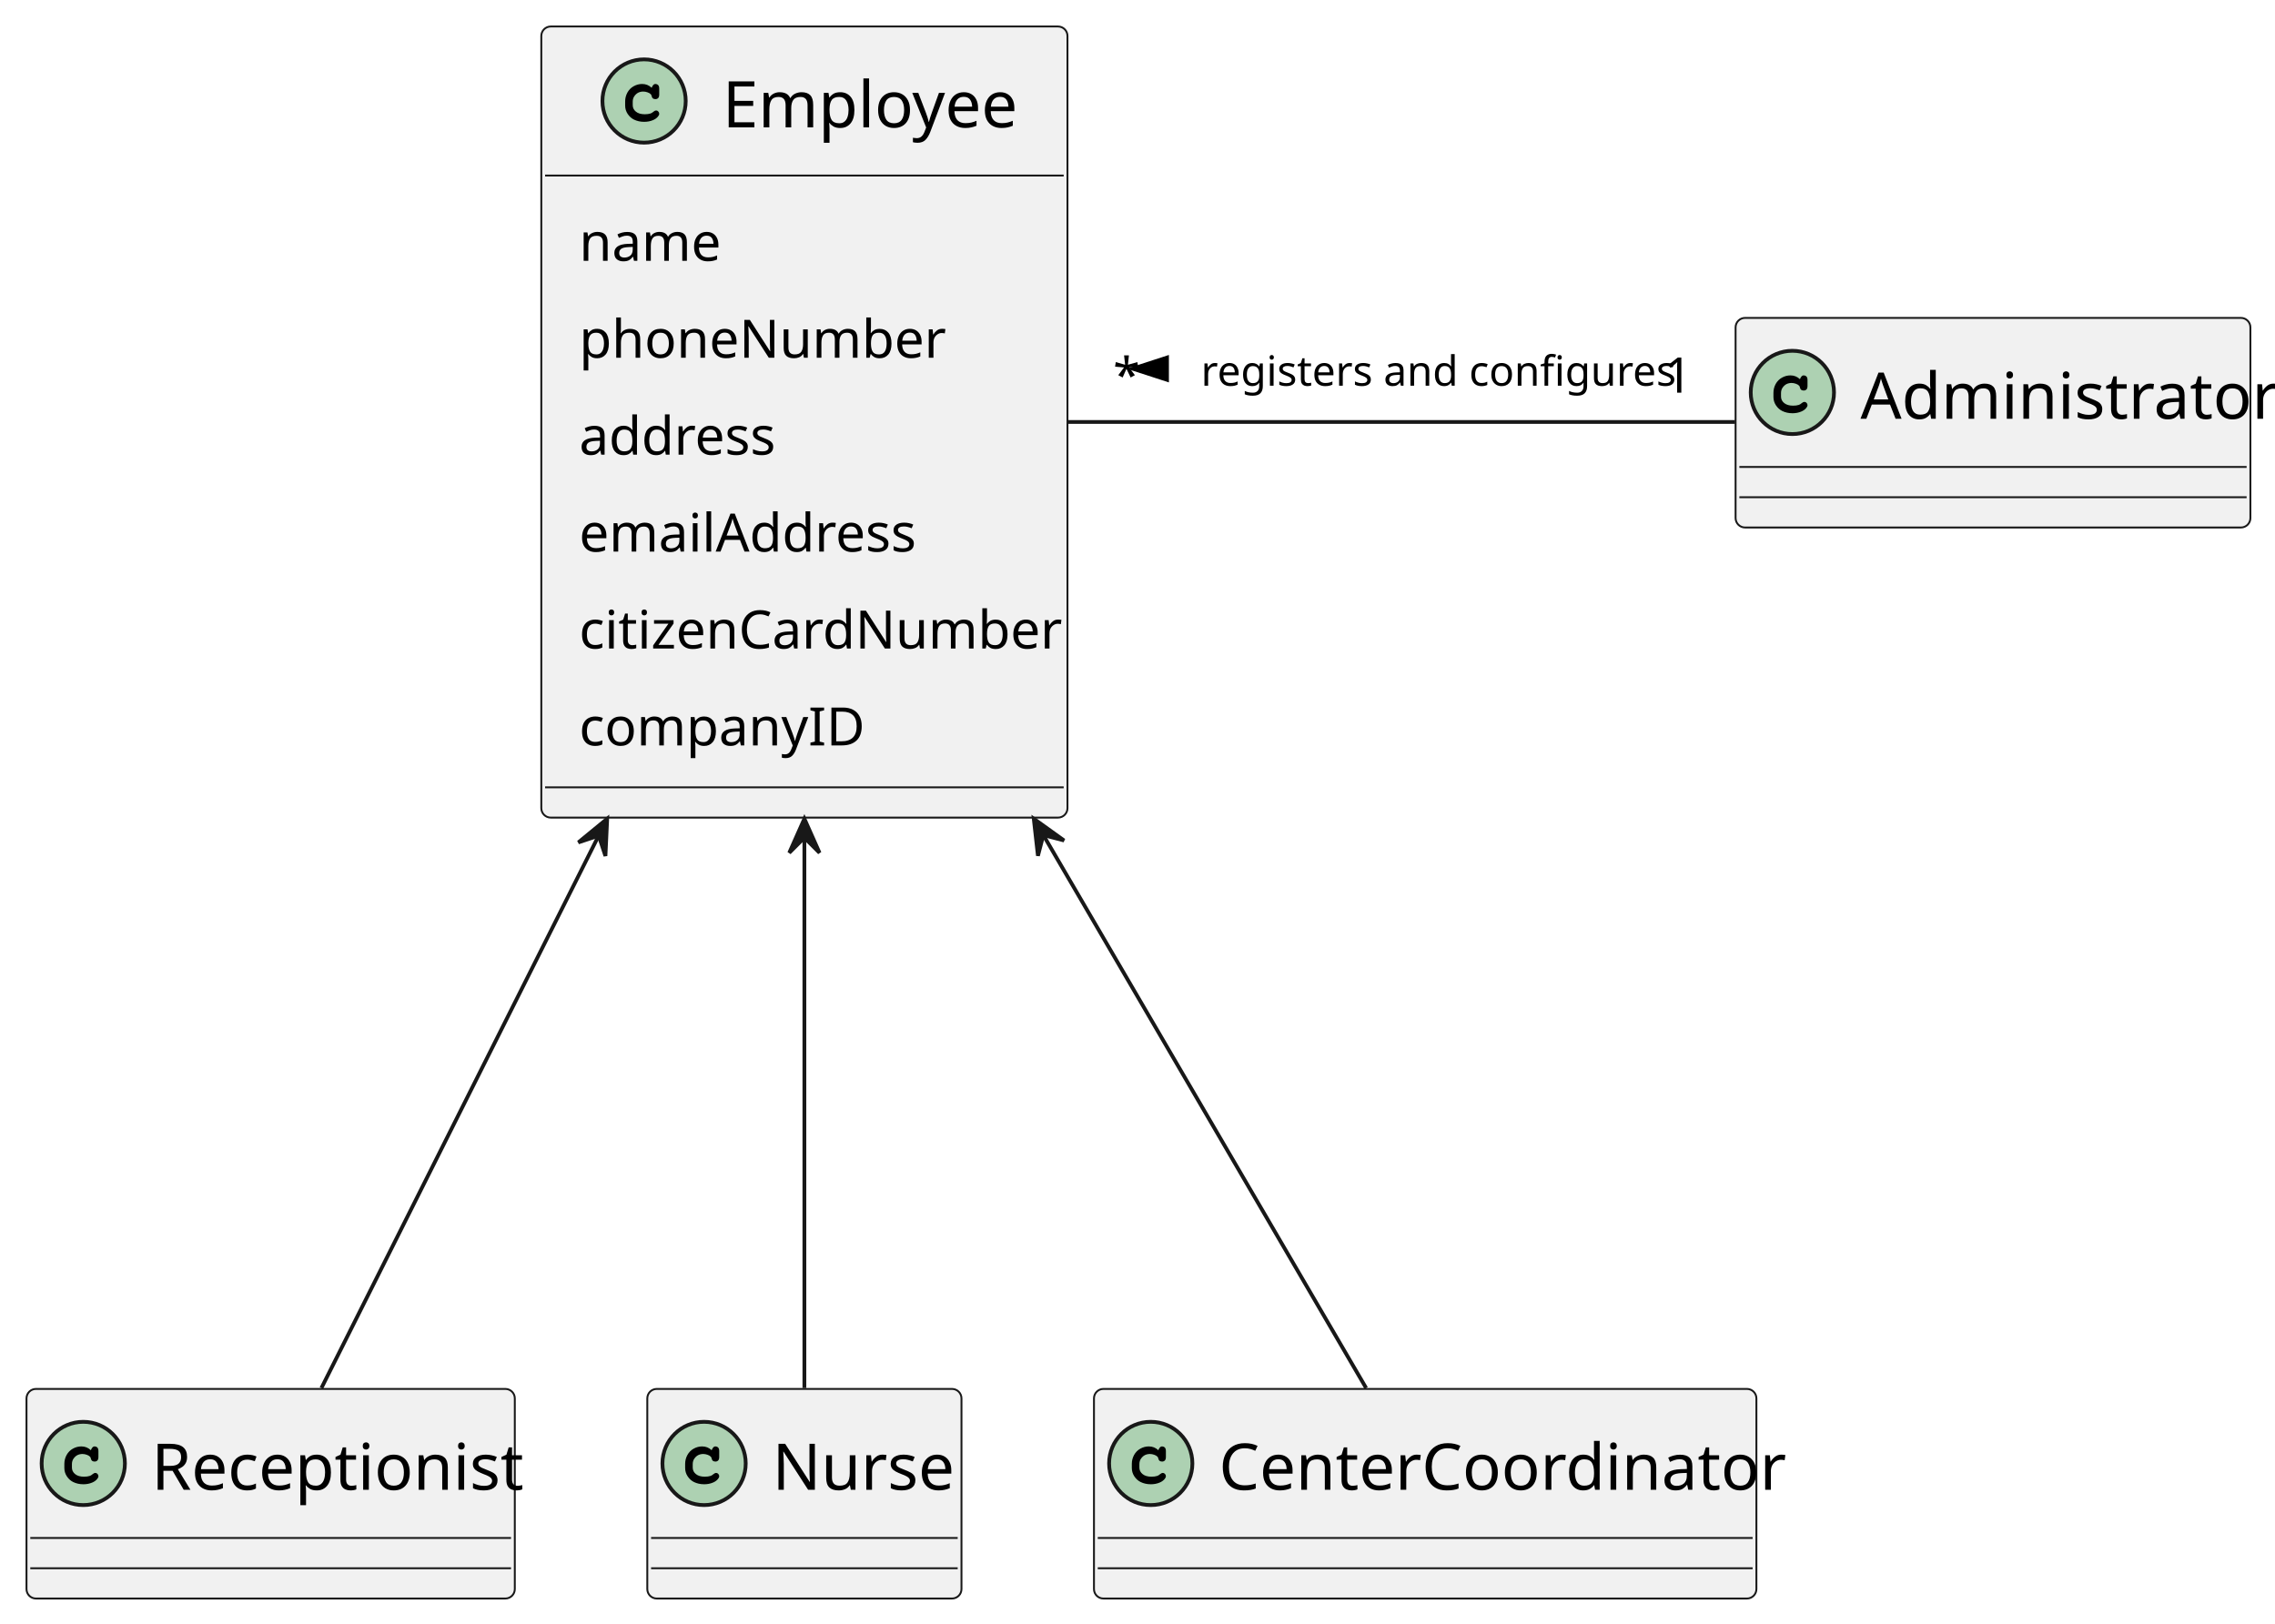
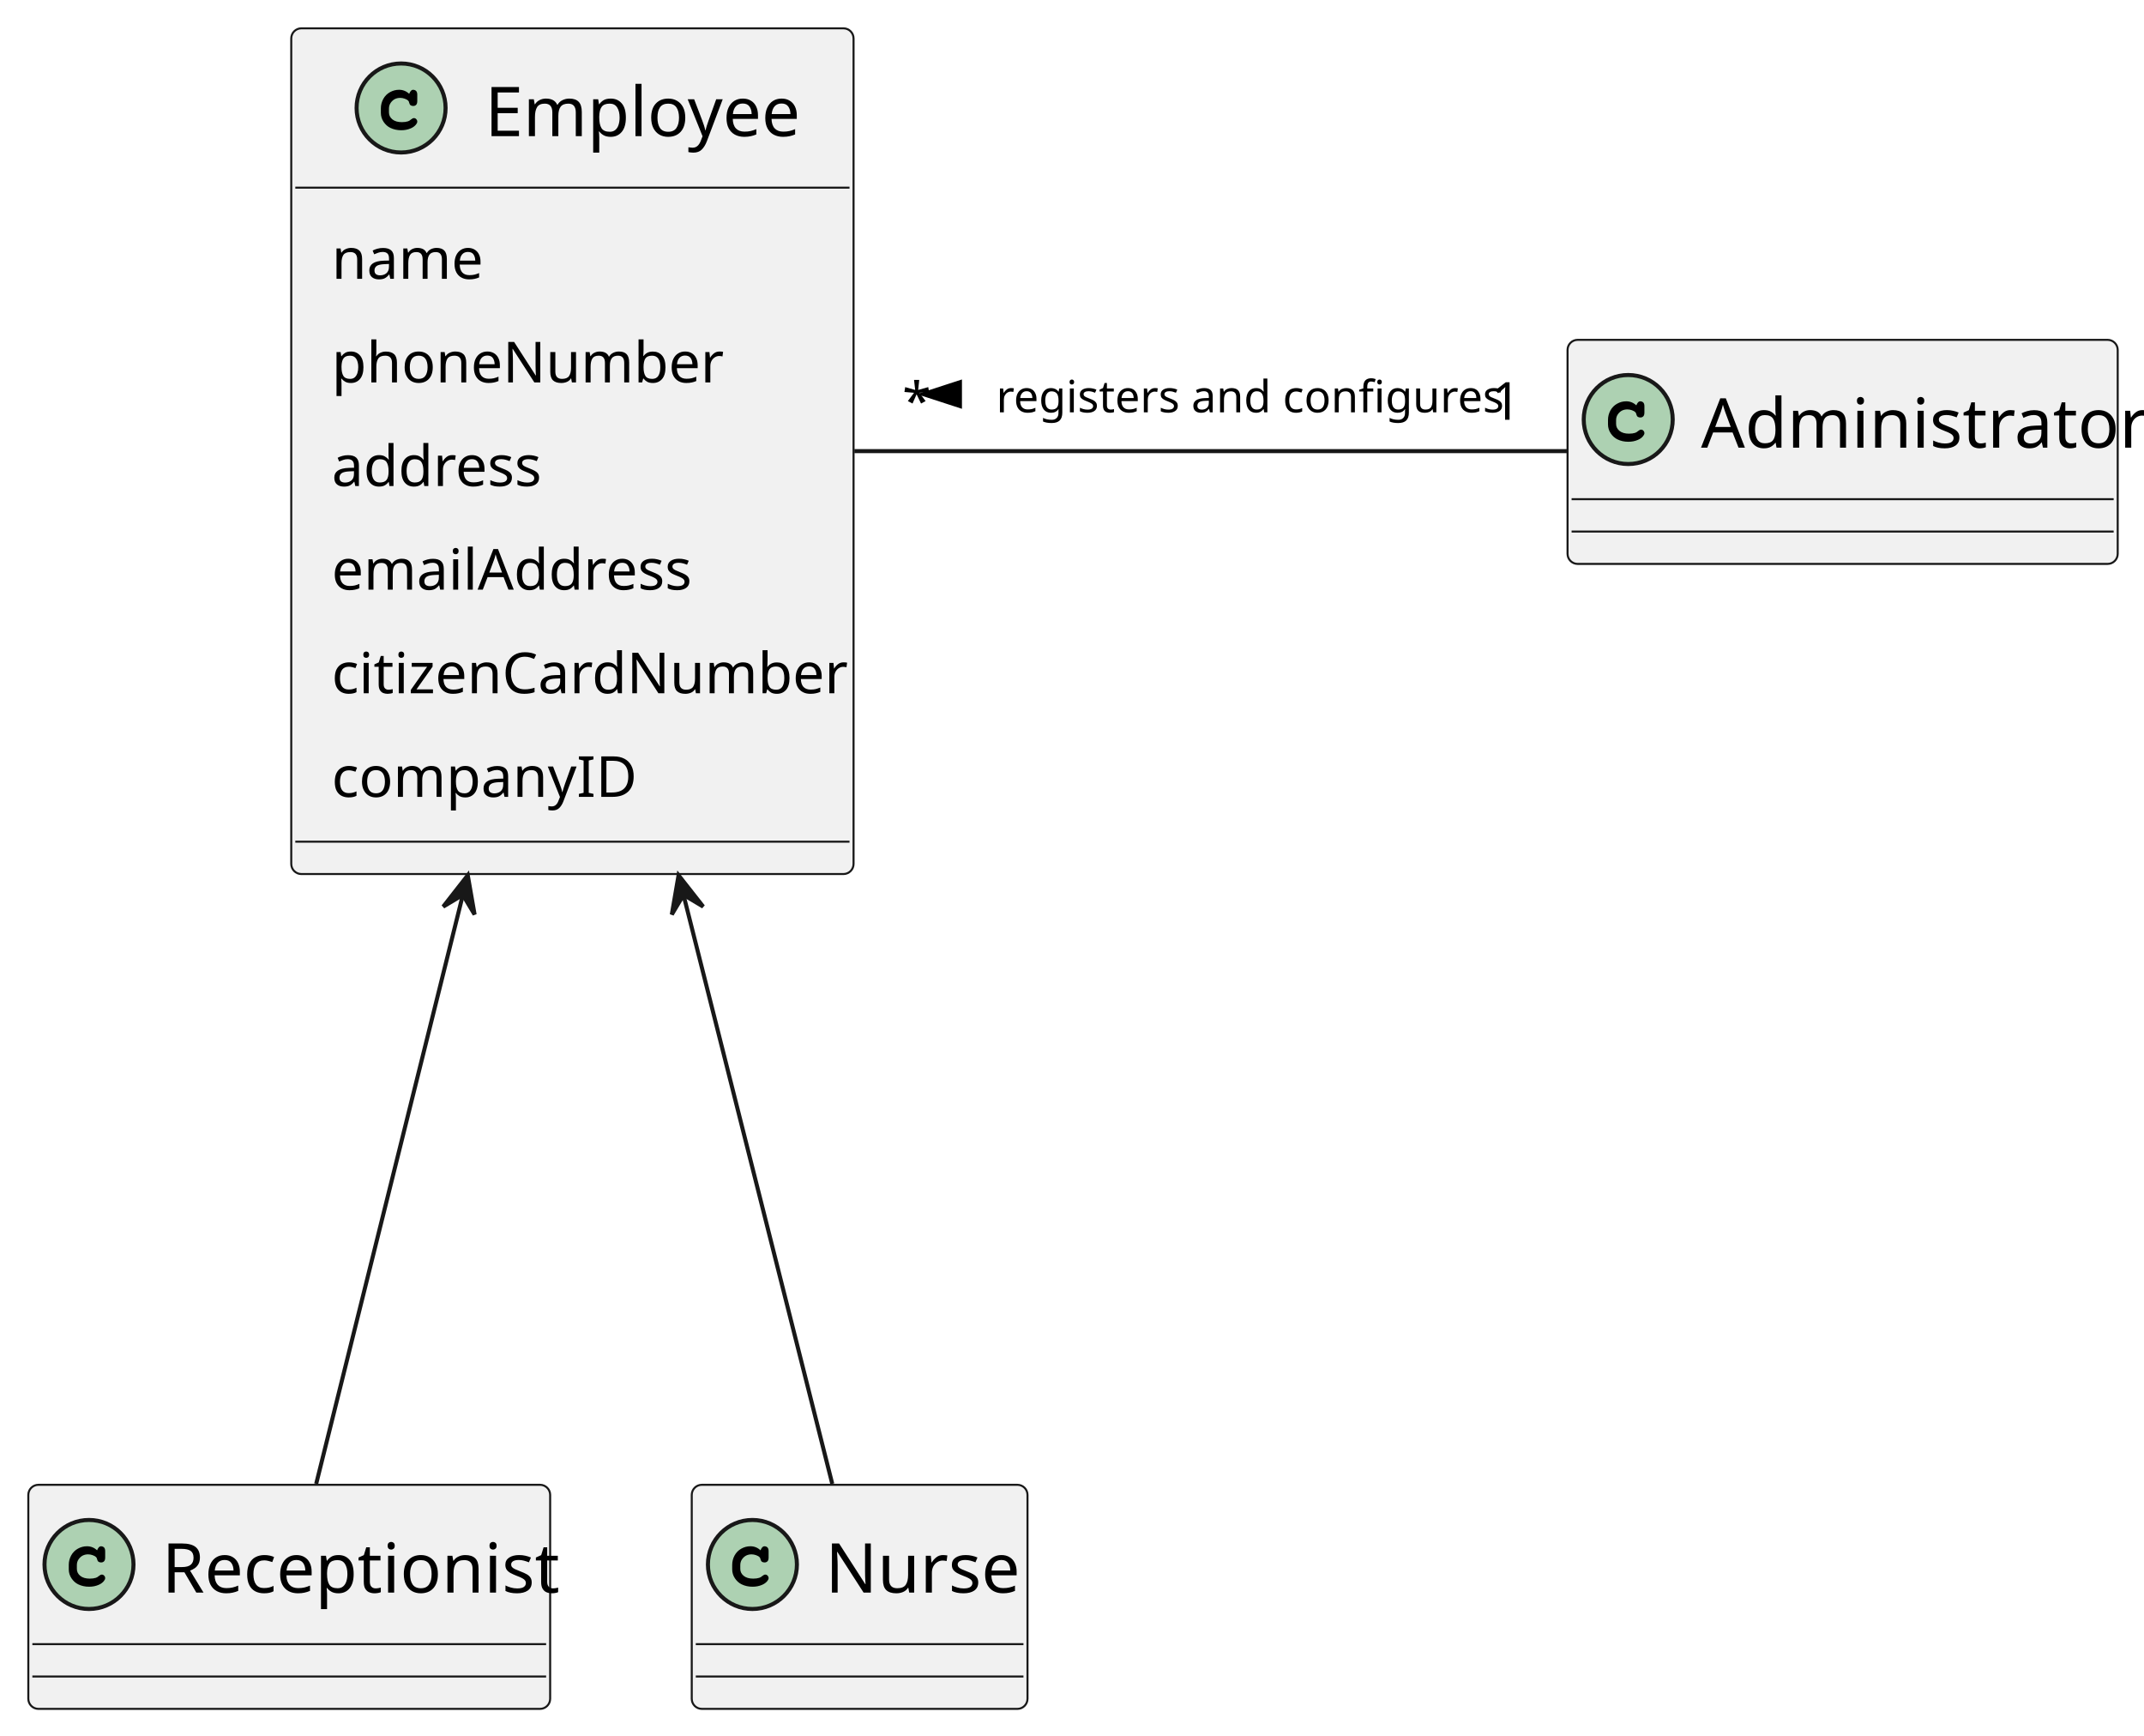
- <svg xmlns="http://www.w3.org/2000/svg" contentStyleType="text/css" height="429px" preserveAspectRatio="none" style="width:601px;height:429px;background:#FFFFFF;" version="1.1" viewBox="0 0 601 429" width="601px" zoomAndPan="magnify">
+ <svg xmlns="http://www.w3.org/2000/svg" contentStyleType="text/css" height="429px" preserveAspectRatio="none" style="width:530px;height:429px;background:#FFFFFF;" version="1.1" viewBox="0 0 530 429" width="530px" zoomAndPan="magnify">
  <defs />
  <g>
    <g id="elem_Administrator">
-       <rect codeLine="5" fill="#F1F1F1" height="55.383" id="Administrator" rx="2.5" ry="2.5" style="stroke:#181818;stroke-width:0.5;" width="136" x="458.5" y="84" />
-       <ellipse cx="473.5" cy="103.691" fill="#ADD1B2" rx="11" ry="11" style="stroke:#181818;stroke-width:1.0;" />
-       <path d="M475.5,100.191 Q475.703,99.691 475.938,99.441 Q476.172,99.191 476.438,99.191 Q476.906,99.191 477.203,99.473 Q477.5,99.754 477.5,100.41 L477.5,101.973 Q477.5,102.629 477.219,102.91 Q476.938,103.191 476.5,103.191 Q476.109,103.191 475.859,103.019 Q475.609,102.848 475.5,102.394 Q475.453,102.082 475.281,101.91 Q474.969,101.582 474.406,101.394 Q473.844,101.191 473.281,101.191 Q472.578,101.191 471.984,101.473 Q471.406,101.754 470.953,102.379 Q470.5,103.004 470.5,103.863 L470.5,104.785 Q470.5,105.816 471.344,106.504 Q472.188,107.191 473.688,107.191 Q474.578,107.191 475.203,106.988 Q475.562,106.879 475.969,106.519 Q476.234,106.316 476.375,106.254 Q476.516,106.191 476.688,106.191 Q477.016,106.191 477.25,106.457 Q477.5,106.707 477.5,107.066 Q477.5,107.41 477.156,107.816 Q476.656,108.41 475.859,108.738 Q474.812,109.191 473.531,109.191 Q472.031,109.191 470.828,108.598 Q469.859,108.129 469.172,107.113 Q468.5,106.098 468.5,104.894 L468.5,103.801 Q468.5,102.551 469.094,101.457 Q469.703,100.363 470.75,99.785 Q471.812,99.191 473,99.191 Q473.719,99.191 474.344,99.441 Q474.969,99.691 475.5,100.191 Z " fill="#000000" />
-       <text fill="#000000" font-family="sans-serif" font-size="17" lengthAdjust="spacing" textLength="96" x="491.5" y="110.647">Administrator</text>
-       <line style="stroke:#181818;stroke-width:0.5;" x1="459.5" x2="593.5" y1="123.383" y2="123.383" />
-       <line style="stroke:#181818;stroke-width:0.5;" x1="459.5" x2="593.5" y1="131.383" y2="131.383" />
+       <rect codeLine="5" fill="#F1F1F1" height="55.383" id="Administrator" rx="2.5" ry="2.5" style="stroke:#181818;stroke-width:0.5;" width="136" x="387.5" y="84" />
+       <ellipse cx="402.5" cy="103.691" fill="#ADD1B2" rx="11" ry="11" style="stroke:#181818;stroke-width:1.0;" />
+       <path d="M404.5,100.191 Q404.703,99.691 404.938,99.441 Q405.172,99.191 405.438,99.191 Q405.906,99.191 406.203,99.473 Q406.5,99.754 406.5,100.41 L406.5,101.973 Q406.5,102.629 406.219,102.91 Q405.938,103.191 405.5,103.191 Q405.109,103.191 404.859,103.019 Q404.609,102.848 404.5,102.394 Q404.453,102.082 404.281,101.91 Q403.969,101.582 403.406,101.394 Q402.844,101.191 402.281,101.191 Q401.578,101.191 400.984,101.473 Q400.406,101.754 399.953,102.379 Q399.5,103.004 399.5,103.863 L399.5,104.785 Q399.5,105.816 400.344,106.504 Q401.188,107.191 402.688,107.191 Q403.578,107.191 404.203,106.988 Q404.562,106.879 404.969,106.519 Q405.234,106.316 405.375,106.254 Q405.516,106.191 405.688,106.191 Q406.016,106.191 406.25,106.457 Q406.5,106.707 406.5,107.066 Q406.5,107.41 406.156,107.816 Q405.656,108.41 404.859,108.738 Q403.812,109.191 402.531,109.191 Q401.031,109.191 399.828,108.598 Q398.859,108.129 398.172,107.113 Q397.5,106.098 397.5,104.894 L397.5,103.801 Q397.5,102.551 398.094,101.457 Q398.703,100.363 399.75,99.785 Q400.812,99.191 402,99.191 Q402.719,99.191 403.344,99.441 Q403.969,99.691 404.5,100.191 Z " fill="#000000" />
+       <text fill="#000000" font-family="sans-serif" font-size="17" lengthAdjust="spacing" textLength="96" x="420.5" y="110.647">Administrator</text>
+       <line style="stroke:#181818;stroke-width:0.5;" x1="388.5" x2="522.5" y1="123.383" y2="123.383" />
+       <line style="stroke:#181818;stroke-width:0.5;" x1="388.5" x2="522.5" y1="131.383" y2="131.383" />
    </g>
    <g id="elem_Employee">
-       <rect codeLine="6" fill="#F1F1F1" height="209.039" id="Employee" rx="2.5" ry="2.5" style="stroke:#181818;stroke-width:0.5;" width="139" x="143" y="7" />
-       <ellipse cx="170.15" cy="26.691" fill="#ADD1B2" rx="11" ry="11" style="stroke:#181818;stroke-width:1.0;" />
-       <path d="M172.15,23.191 Q172.353,22.691 172.588,22.441 Q172.822,22.191 173.088,22.191 Q173.556,22.191 173.853,22.473 Q174.15,22.754 174.15,23.41 L174.15,24.973 Q174.15,25.629 173.869,25.91 Q173.588,26.191 173.15,26.191 Q172.759,26.191 172.509,26.02 Q172.259,25.848 172.15,25.395 Q172.103,25.082 171.931,24.91 Q171.619,24.582 171.056,24.395 Q170.494,24.191 169.931,24.191 Q169.228,24.191 168.634,24.473 Q168.056,24.754 167.603,25.379 Q167.15,26.004 167.15,26.863 L167.15,27.785 Q167.15,28.816 167.994,29.504 Q168.838,30.191 170.338,30.191 Q171.228,30.191 171.853,29.988 Q172.213,29.879 172.619,29.52 Q172.884,29.316 173.025,29.254 Q173.166,29.191 173.338,29.191 Q173.666,29.191 173.9,29.457 Q174.15,29.707 174.15,30.066 Q174.15,30.41 173.806,30.816 Q173.306,31.41 172.509,31.738 Q171.463,32.191 170.181,32.191 Q168.681,32.191 167.478,31.598 Q166.509,31.129 165.822,30.113 Q165.15,29.098 165.15,27.895 L165.15,26.801 Q165.15,25.551 165.744,24.457 Q166.353,23.363 167.4,22.785 Q168.463,22.191 169.65,22.191 Q170.369,22.191 170.994,22.441 Q171.619,22.691 172.15,23.191 Z " fill="#000000" />
-       <text fill="#000000" font-family="sans-serif" font-size="17" lengthAdjust="spacing" textLength="72" x="190.85" y="33.648">Employee</text>
-       <line style="stroke:#181818;stroke-width:0.5;" x1="144" x2="281" y1="46.383" y2="46.383" />
-       <text fill="#000000" font-family="sans-serif" font-size="14" lengthAdjust="spacing" textLength="35" x="153" y="68.916">name</text>
-       <text fill="#000000" font-family="sans-serif" font-size="14" lengthAdjust="spacing" textLength="89" x="153" y="94.525">phoneNumber</text>
-       <text fill="#000000" font-family="sans-serif" font-size="14" lengthAdjust="spacing" textLength="51" x="153" y="120.135">address</text>
-       <text fill="#000000" font-family="sans-serif" font-size="14" lengthAdjust="spacing" textLength="85" x="153" y="145.744">emailAddress</text>
-       <text fill="#000000" font-family="sans-serif" font-size="14" lengthAdjust="spacing" textLength="119" x="153" y="171.353">citizenCardNumber</text>
-       <text fill="#000000" font-family="sans-serif" font-size="14" lengthAdjust="spacing" textLength="70" x="153" y="196.963">companyID</text>
-       <line style="stroke:#181818;stroke-width:0.5;" x1="144" x2="281" y1="208.039" y2="208.039" />
+       <rect codeLine="6" fill="#F1F1F1" height="209.039" id="Employee" rx="2.5" ry="2.5" style="stroke:#181818;stroke-width:0.5;" width="139" x="72" y="7" />
+       <ellipse cx="99.15" cy="26.691" fill="#ADD1B2" rx="11" ry="11" style="stroke:#181818;stroke-width:1.0;" />
+       <path d="M101.15,23.191 Q101.353,22.691 101.588,22.441 Q101.822,22.191 102.088,22.191 Q102.556,22.191 102.853,22.473 Q103.15,22.754 103.15,23.41 L103.15,24.973 Q103.15,25.629 102.869,25.91 Q102.588,26.191 102.15,26.191 Q101.759,26.191 101.509,26.02 Q101.259,25.848 101.15,25.395 Q101.103,25.082 100.931,24.91 Q100.619,24.582 100.056,24.395 Q99.494,24.191 98.931,24.191 Q98.228,24.191 97.634,24.473 Q97.056,24.754 96.603,25.379 Q96.15,26.004 96.15,26.863 L96.15,27.785 Q96.15,28.816 96.994,29.504 Q97.838,30.191 99.338,30.191 Q100.228,30.191 100.853,29.988 Q101.213,29.879 101.619,29.52 Q101.884,29.316 102.025,29.254 Q102.166,29.191 102.338,29.191 Q102.666,29.191 102.9,29.457 Q103.15,29.707 103.15,30.066 Q103.15,30.41 102.806,30.816 Q102.306,31.41 101.509,31.738 Q100.463,32.191 99.181,32.191 Q97.681,32.191 96.478,31.598 Q95.509,31.129 94.822,30.113 Q94.15,29.098 94.15,27.895 L94.15,26.801 Q94.15,25.551 94.744,24.457 Q95.353,23.363 96.4,22.785 Q97.463,22.191 98.65,22.191 Q99.369,22.191 99.994,22.441 Q100.619,22.691 101.15,23.191 Z " fill="#000000" />
+       <text fill="#000000" font-family="sans-serif" font-size="17" lengthAdjust="spacing" textLength="72" x="119.85" y="33.648">Employee</text>
+       <line style="stroke:#181818;stroke-width:0.5;" x1="73" x2="210" y1="46.383" y2="46.383" />
+       <text fill="#000000" font-family="sans-serif" font-size="14" lengthAdjust="spacing" textLength="35" x="82" y="68.916">name</text>
+       <text fill="#000000" font-family="sans-serif" font-size="14" lengthAdjust="spacing" textLength="89" x="82" y="94.525">phoneNumber</text>
+       <text fill="#000000" font-family="sans-serif" font-size="14" lengthAdjust="spacing" textLength="51" x="82" y="120.135">address</text>
+       <text fill="#000000" font-family="sans-serif" font-size="14" lengthAdjust="spacing" textLength="85" x="82" y="145.744">emailAddress</text>
+       <text fill="#000000" font-family="sans-serif" font-size="14" lengthAdjust="spacing" textLength="119" x="82" y="171.353">citizenCardNumber</text>
+       <text fill="#000000" font-family="sans-serif" font-size="14" lengthAdjust="spacing" textLength="70" x="82" y="196.963">companyID</text>
+       <line style="stroke:#181818;stroke-width:0.5;" x1="73" x2="210" y1="208.039" y2="208.039" />
    </g>
    <g id="elem_Receptionist">
      <rect codeLine="14" fill="#F1F1F1" height="55.383" id="Receptionist" rx="2.5" ry="2.5" style="stroke:#181818;stroke-width:0.5;" width="129" x="7" y="367" />
      <ellipse cx="22" cy="386.691" fill="#ADD1B2" rx="11" ry="11" style="stroke:#181818;stroke-width:1.0;" />
      <path d="M24,383.191 Q24.203,382.691 24.438,382.441 Q24.672,382.191 24.938,382.191 Q25.406,382.191 25.703,382.473 Q26,382.754 26,383.41 L26,384.973 Q26,385.629 25.719,385.91 Q25.438,386.191 25,386.191 Q24.609,386.191 24.359,386.019 Q24.109,385.848 24,385.394 Q23.953,385.082 23.781,384.91 Q23.469,384.582 22.906,384.394 Q22.344,384.191 21.781,384.191 Q21.078,384.191 20.484,384.473 Q19.906,384.754 19.453,385.379 Q19,386.004 19,386.863 L19,387.785 Q19,388.816 19.844,389.504 Q20.688,390.191 22.188,390.191 Q23.078,390.191 23.703,389.988 Q24.062,389.879 24.469,389.519 Q24.734,389.316 24.875,389.254 Q25.016,389.191 25.188,389.191 Q25.516,389.191 25.75,389.457 Q26,389.707 26,390.066 Q26,390.41 25.656,390.816 Q25.156,391.41 24.359,391.738 Q23.312,392.191 22.031,392.191 Q20.531,392.191 19.328,391.598 Q18.359,391.129 17.672,390.113 Q17,389.098 17,387.894 L17,386.801 Q17,385.551 17.594,384.457 Q18.203,383.363 19.25,382.785 Q20.312,382.191 21.5,382.191 Q22.219,382.191 22.844,382.441 Q23.469,382.691 24,383.191 Z " fill="#000000" />
      <text fill="#000000" font-family="sans-serif" font-size="17" lengthAdjust="spacing" textLength="89" x="40" y="393.647">Receptionist</text>
      <line style="stroke:#181818;stroke-width:0.5;" x1="8" x2="135" y1="406.383" y2="406.383" />
      <line style="stroke:#181818;stroke-width:0.5;" x1="8" x2="135" y1="414.383" y2="414.383" />
    </g>
    <g id="elem_Nurse">
      <rect codeLine="15" fill="#F1F1F1" height="55.383" id="Nurse" rx="2.5" ry="2.5" style="stroke:#181818;stroke-width:0.5;" width="83" x="171" y="367" />
      <ellipse cx="186" cy="386.691" fill="#ADD1B2" rx="11" ry="11" style="stroke:#181818;stroke-width:1.0;" />
      <path d="M188,383.191 Q188.203,382.691 188.438,382.441 Q188.672,382.191 188.938,382.191 Q189.406,382.191 189.703,382.473 Q190,382.754 190,383.41 L190,384.973 Q190,385.629 189.719,385.91 Q189.438,386.191 189,386.191 Q188.609,386.191 188.359,386.019 Q188.109,385.848 188,385.394 Q187.953,385.082 187.781,384.91 Q187.469,384.582 186.906,384.394 Q186.344,384.191 185.781,384.191 Q185.078,384.191 184.484,384.473 Q183.906,384.754 183.453,385.379 Q183,386.004 183,386.863 L183,387.785 Q183,388.816 183.844,389.504 Q184.688,390.191 186.188,390.191 Q187.078,390.191 187.703,389.988 Q188.062,389.879 188.469,389.519 Q188.734,389.316 188.875,389.254 Q189.016,389.191 189.188,389.191 Q189.516,389.191 189.75,389.457 Q190,389.707 190,390.066 Q190,390.41 189.656,390.816 Q189.156,391.41 188.359,391.738 Q187.312,392.191 186.031,392.191 Q184.531,392.191 183.328,391.598 Q182.359,391.129 181.672,390.113 Q181,389.098 181,387.894 L181,386.801 Q181,385.551 181.594,384.457 Q182.203,383.363 183.25,382.785 Q184.312,382.191 185.5,382.191 Q186.219,382.191 186.844,382.441 Q187.469,382.691 188,383.191 Z " fill="#000000" />
      <text fill="#000000" font-family="sans-serif" font-size="17" lengthAdjust="spacing" textLength="43" x="204" y="393.647">Nurse</text>
      <line style="stroke:#181818;stroke-width:0.5;" x1="172" x2="253" y1="406.383" y2="406.383" />
      <line style="stroke:#181818;stroke-width:0.5;" x1="172" x2="253" y1="414.383" y2="414.383" />
    </g>
-     <g id="elem_CenterCoordinator">
-       <rect codeLine="16" fill="#F1F1F1" height="55.383" id="CenterCoordinator" rx="2.5" ry="2.5" style="stroke:#181818;stroke-width:0.5;" width="175" x="289" y="367" />
-       <ellipse cx="304" cy="386.691" fill="#ADD1B2" rx="11" ry="11" style="stroke:#181818;stroke-width:1.0;" />
-       <path d="M306,383.191 Q306.203,382.691 306.438,382.441 Q306.672,382.191 306.938,382.191 Q307.406,382.191 307.703,382.473 Q308,382.754 308,383.41 L308,384.973 Q308,385.629 307.719,385.91 Q307.438,386.191 307,386.191 Q306.609,386.191 306.359,386.019 Q306.109,385.848 306,385.394 Q305.953,385.082 305.781,384.91 Q305.469,384.582 304.906,384.394 Q304.344,384.191 303.781,384.191 Q303.078,384.191 302.484,384.473 Q301.906,384.754 301.453,385.379 Q301,386.004 301,386.863 L301,387.785 Q301,388.816 301.844,389.504 Q302.688,390.191 304.188,390.191 Q305.078,390.191 305.703,389.988 Q306.062,389.879 306.469,389.519 Q306.734,389.316 306.875,389.254 Q307.016,389.191 307.188,389.191 Q307.516,389.191 307.75,389.457 Q308,389.707 308,390.066 Q308,390.41 307.656,390.816 Q307.156,391.41 306.359,391.738 Q305.312,392.191 304.031,392.191 Q302.531,392.191 301.328,391.598 Q300.359,391.129 299.672,390.113 Q299,389.098 299,387.894 L299,386.801 Q299,385.551 299.594,384.457 Q300.203,383.363 301.25,382.785 Q302.312,382.191 303.5,382.191 Q304.219,382.191 304.844,382.441 Q305.469,382.691 306,383.191 Z " fill="#000000" />
-       <text fill="#000000" font-family="sans-serif" font-size="17" lengthAdjust="spacing" textLength="135" x="322" y="393.647">CenterCoordinator</text>
-       <line style="stroke:#181818;stroke-width:0.5;" x1="290" x2="463" y1="406.383" y2="406.383" />
-       <line style="stroke:#181818;stroke-width:0.5;" x1="290" x2="463" y1="414.383" y2="414.383" />
-     </g>
-     <g id="link_Employee_CenterCoordinator">
-       <path codeLine="18" d="M275.7,220.79 C306.64,273.79 341.34,333.26 360.9,366.77 " fill="none" id="Employee-backto-CenterCoordinator" style="stroke:#181818;stroke-width:1.0;" />
-       <polygon fill="#181818" points="273.1,216.34,274.2,226.127,275.628,220.654,281.102,222.082,273.1,216.34" style="stroke:#181818;stroke-width:1.0;" />
-     </g>
    <g id="link_Employee_Nurse">
-       <path codeLine="19" d="M212.5,221.43 C212.5,274.27 212.5,333.4 212.5,366.77 " fill="none" id="Employee-backto-Nurse" style="stroke:#181818;stroke-width:1.0;" />
-       <polygon fill="#181818" points="212.5,216.34,208.5,225.34,212.5,221.34,216.5,225.34,212.5,216.34" style="stroke:#181818;stroke-width:1.0;" />
+       <path codeLine="18" d="M169.02,221.43 C182.37,274.27 197.31,333.4 205.74,366.77 " fill="none" id="Employee-backto-Nurse" style="stroke:#181818;stroke-width:1.0;" />
+       <polygon fill="#181818" points="167.74,216.34,166.069,226.046,168.966,221.187,173.825,224.084,167.74,216.34" style="stroke:#181818;stroke-width:1.0;" />
    </g>
    <g id="link_Employee_Receptionist">
-       <path codeLine="20" d="M158,221.11 C131.45,274.03 101.69,333.33 84.91,366.77 " fill="none" id="Employee-backto-Receptionist" style="stroke:#181818;stroke-width:1.0;" />
-       <polygon fill="#181818" points="160.4,216.34,152.789,222.591,158.158,220.809,159.94,226.178,160.4,216.34" style="stroke:#181818;stroke-width:1.0;" />
+       <path codeLine="19" d="M114.36,221.43 C101.2,274.27 86.47,333.4 78.16,366.77 " fill="none" id="Employee-backto-Receptionist" style="stroke:#181818;stroke-width:1.0;" />
+       <polygon fill="#181818" points="115.63,216.34,109.561,224.097,114.414,221.19,117.321,226.043,115.63,216.34" style="stroke:#181818;stroke-width:1.0;" />
    </g>
    <g id="link_Employee_Administrator">
-       <path codeLine="22" d="M282.19,111.5 C334.67,111.5 406.25,111.5 458.36,111.5 " fill="none" id="Employee-Administrator" style="stroke:#181818;stroke-width:1.0;" />
-       <polygon fill="#000000" points="299.25,97.418,308.295,100.357,308.295,94.479,299.25,97.418" style="stroke:#000000;stroke-width:1.0;" />
-       <text fill="#000000" font-family="sans-serif" font-size="11" lengthAdjust="spacing" textLength="119" x="317.25" y="101.919">registers and configures</text>
-       <text fill="#000000" font-family="sans-serif" font-size="13" lengthAdjust="spacing" textLength="5" x="294.047" y="103.774">*</text>
-       <text fill="#000000" font-family="sans-serif" font-size="13" lengthAdjust="spacing" textLength="7" x="439.56" y="103.756">1</text>
+       <path codeLine="21" d="M211.19,111.5 C263.67,111.5 335.25,111.5 387.36,111.5 " fill="none" id="Employee-Administrator" style="stroke:#181818;stroke-width:1.0;" />
+       <polygon fill="#000000" points="228.25,97.418,237.295,100.357,237.295,94.479,228.25,97.418" style="stroke:#000000;stroke-width:1.0;" />
+       <text fill="#000000" font-family="sans-serif" font-size="11" lengthAdjust="spacing" textLength="119" x="246.25" y="101.919">registers and configures</text>
+       <text fill="#000000" font-family="sans-serif" font-size="13" lengthAdjust="spacing" textLength="5" x="223.047" y="103.774">*</text>
+       <text fill="#000000" font-family="sans-serif" font-size="13" lengthAdjust="spacing" textLength="7" x="368.56" y="103.756">1</text>
    </g>
  </g>
</svg>
